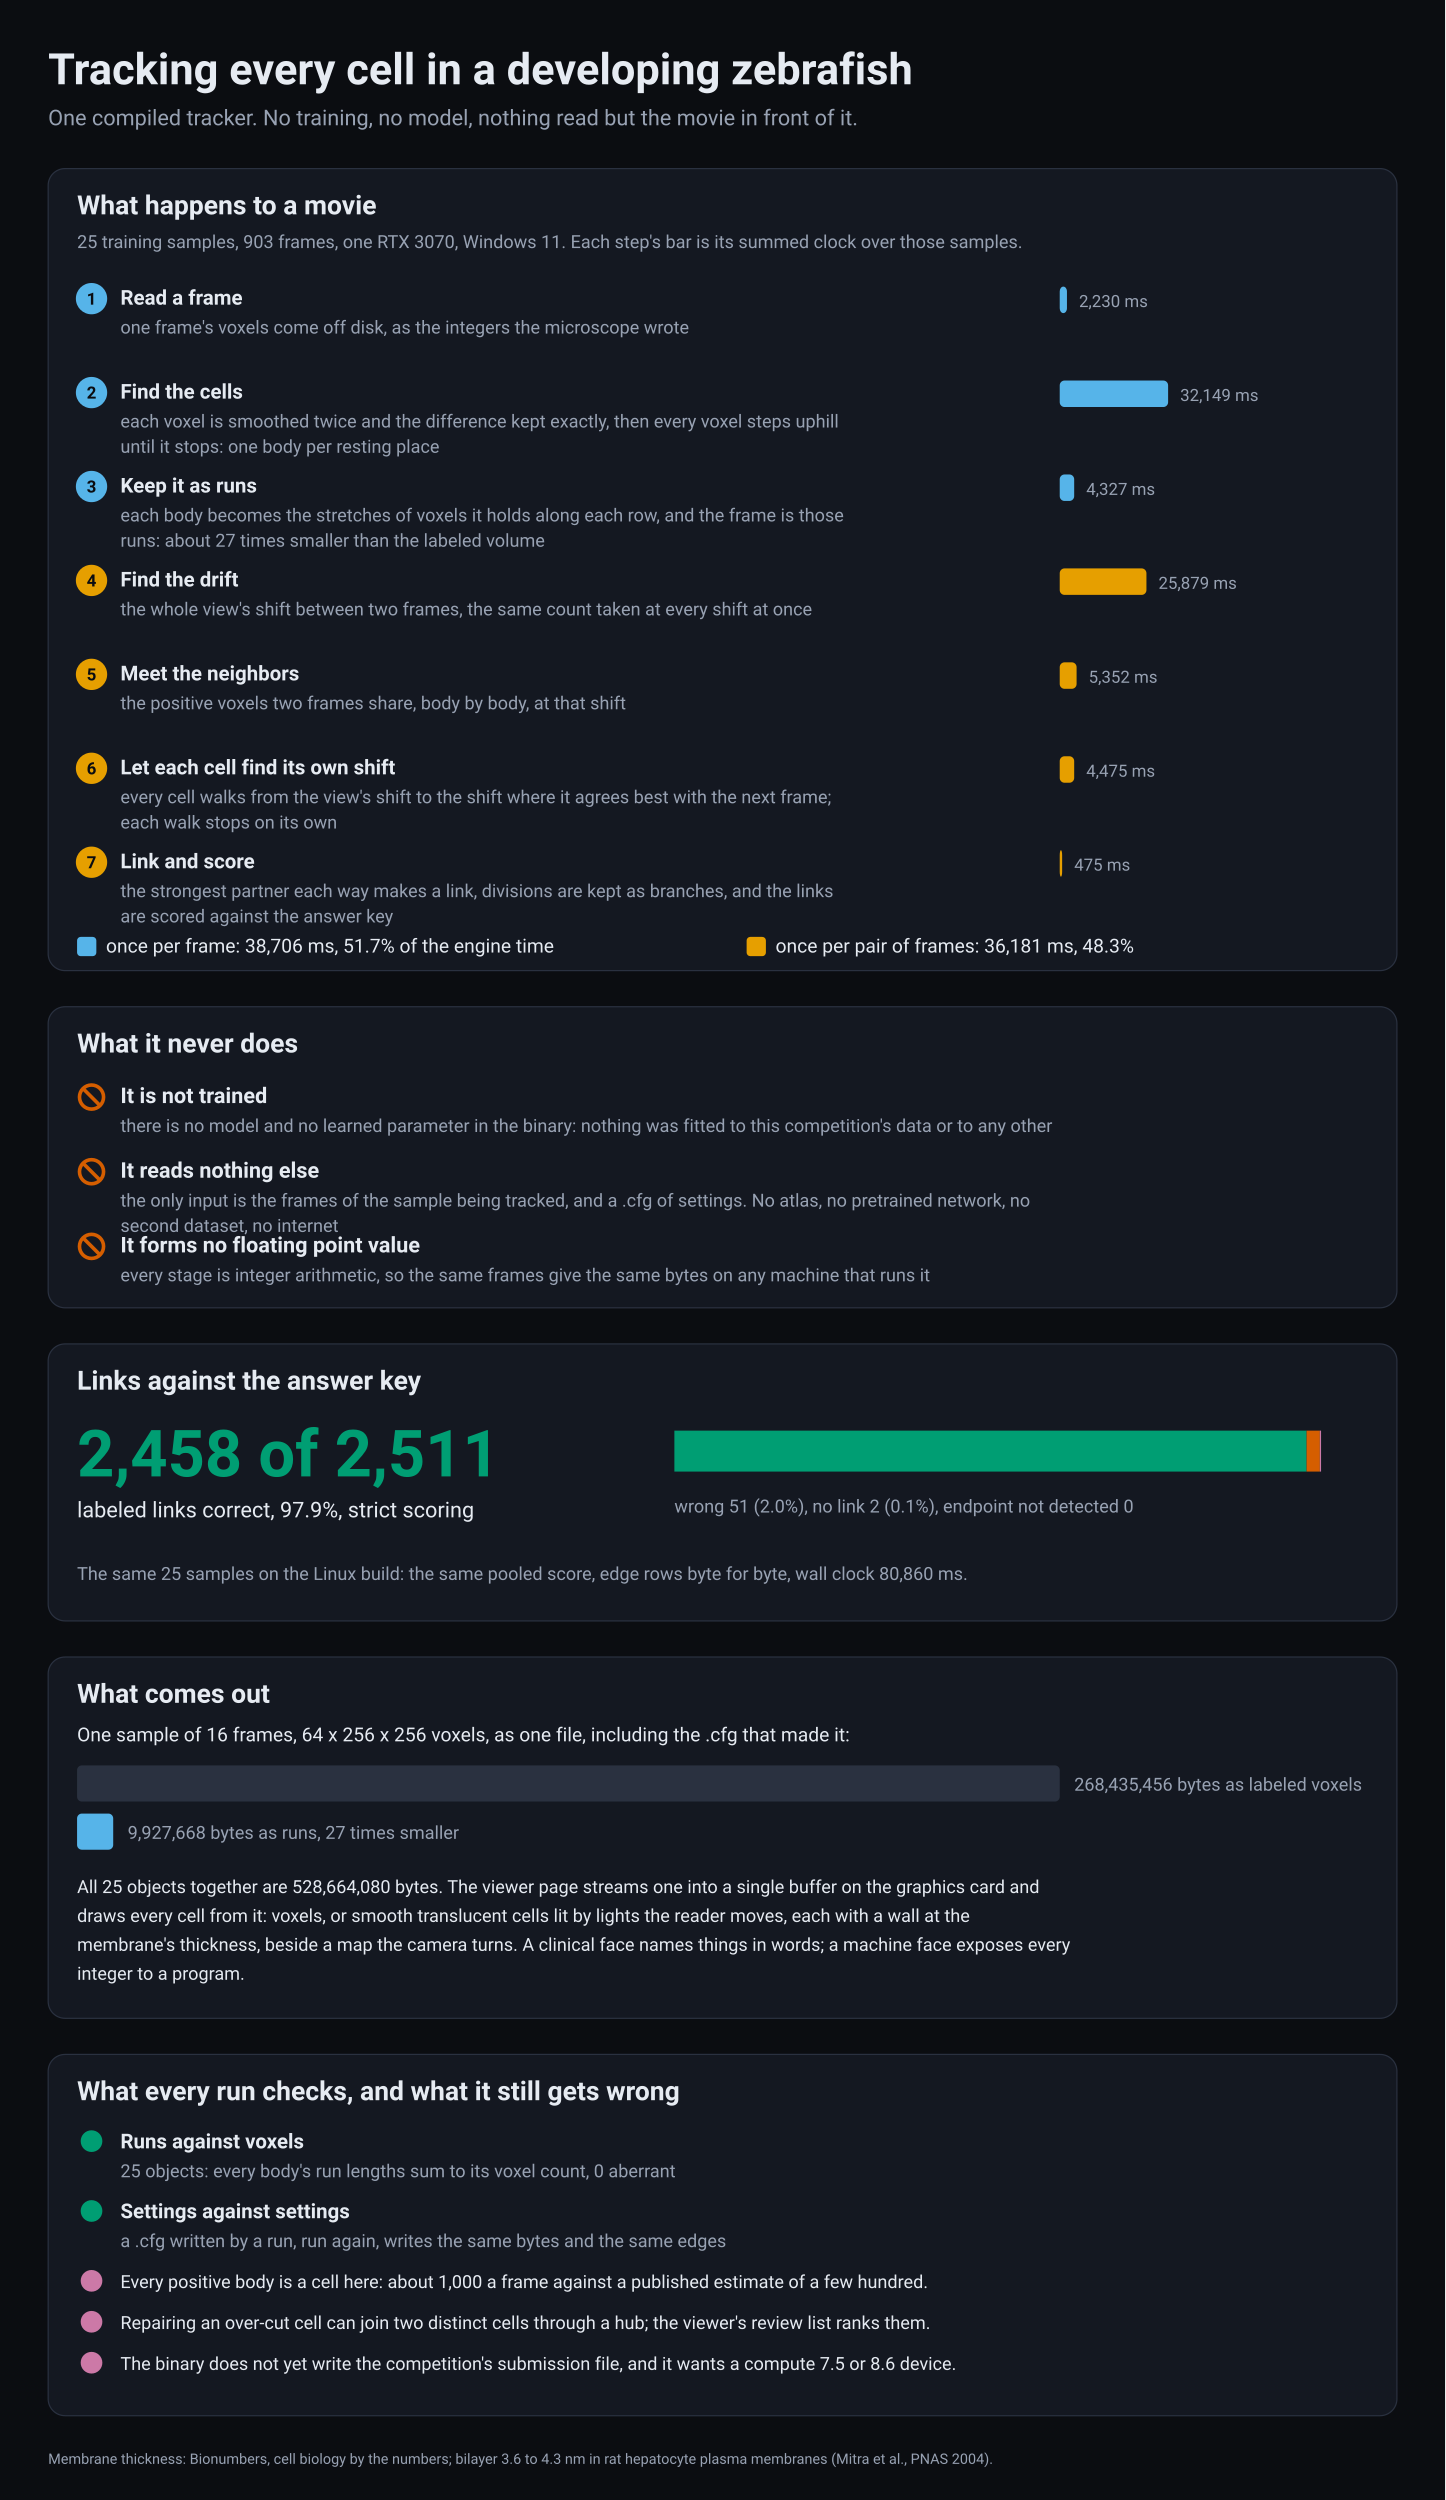
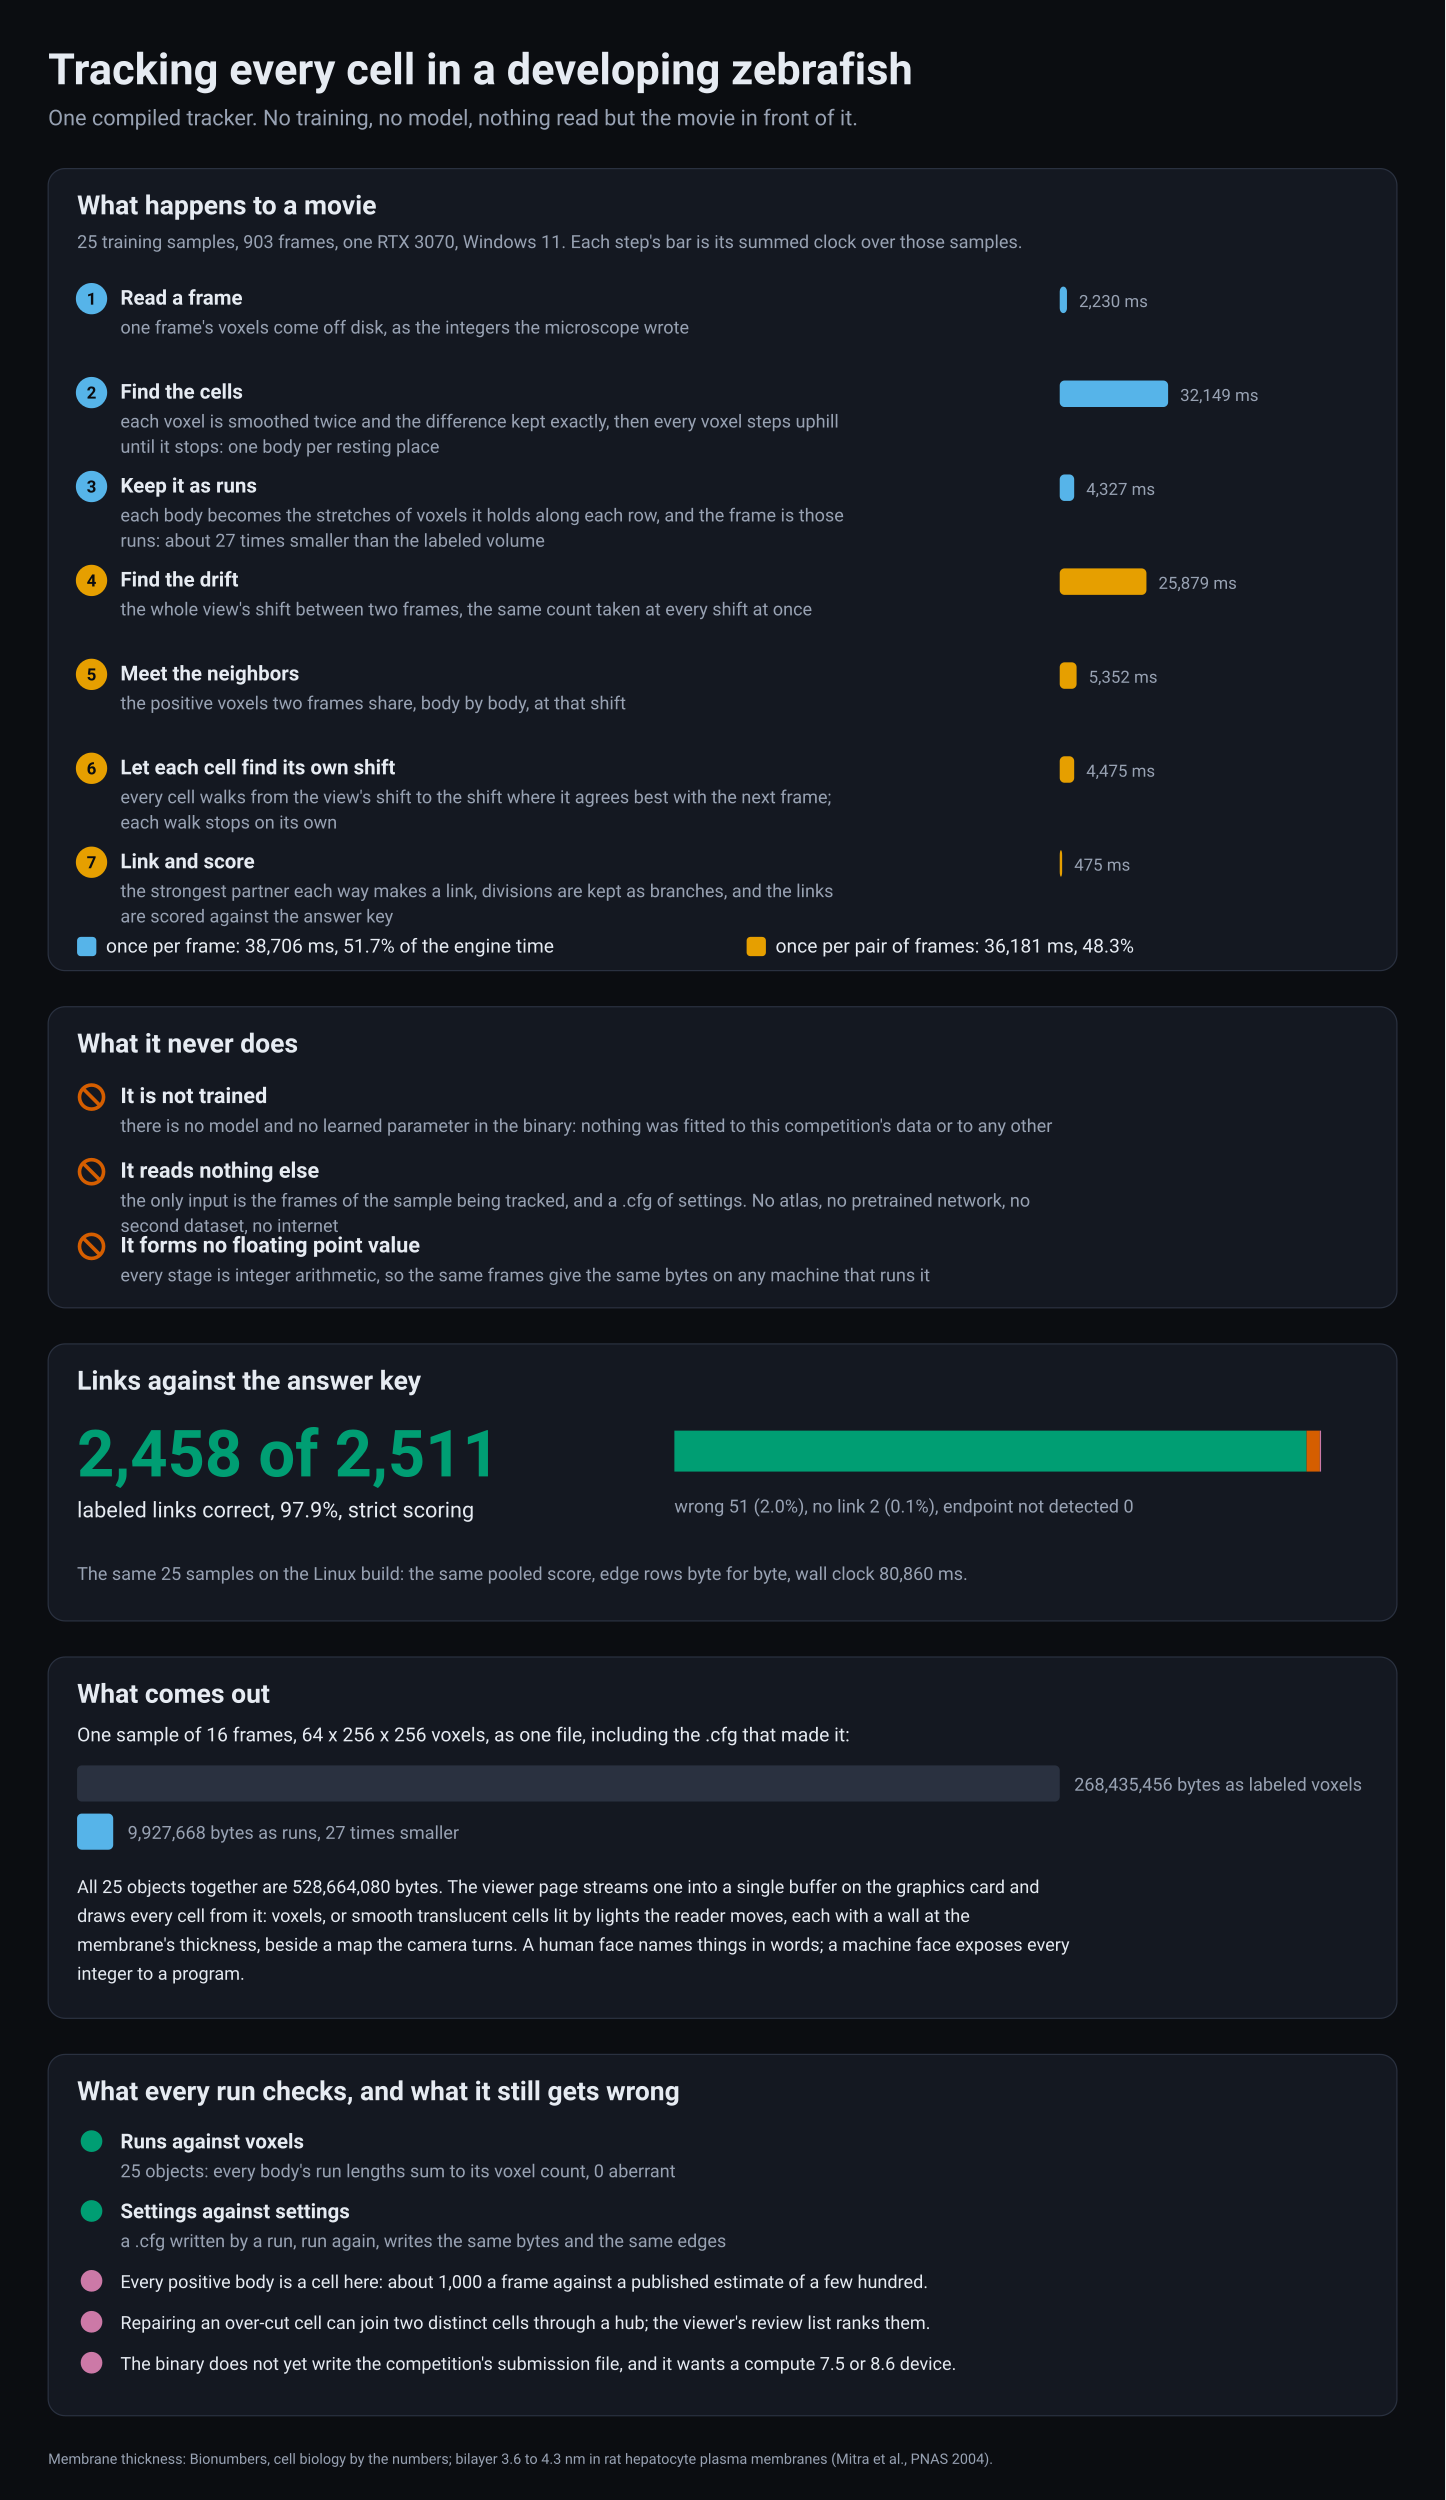
<svg xmlns="http://www.w3.org/2000/svg" width="1200" height="2076" viewBox="0 0 1200 2076" font-family="Segoe UI, Roboto, Helvetica, Arial, sans-serif">
  <rect width="1200" height="2076" fill="#0b0d11" />
  <text x="40" y="70" font-size="36" fill="#e6ebf2" font-weight="700" text-anchor="start">Tracking every cell in a developing zebrafish</text>
  <text x="40" y="104" font-size="18" fill="#98a2b3" font-weight="400" text-anchor="start">One compiled tracker. No training, no model, nothing read but the movie in front of it.</text>
  <rect x="40" y="140" width="1120" height="666" rx="14" fill="#141821" stroke="#2a3140" />
  <text x="64" y="178" font-size="22" fill="#e6ebf2" font-weight="600" text-anchor="start">What happens to a movie</text>
  <text x="64" y="206" font-size="15" fill="#98a2b3" font-weight="400" text-anchor="start">25 training samples, 903 frames, one RTX 3070, Windows 11. Each step's bar is its summed clock over those samples.</text>
  <circle cx="76" cy="248" r="13" fill="#56B4E9" />
  <text x="76" y="253" font-size="14" fill="#0b0d11" font-weight="700" text-anchor="middle">1</text>
  <text x="100" y="253" font-size="17" fill="#e6ebf2" font-weight="600" text-anchor="start">Read a frame</text>
  <text x="100" y="277" font-size="15" fill="#98a2b3" font-weight="400" text-anchor="start">one frame's voxels come off disk, as the integers the microscope wrote</text>
  <rect x="880" y="238" width="6" height="22" rx="4" fill="#56B4E9" />
  <text x="896" y="255" font-size="14" fill="#98a2b3" font-weight="400" text-anchor="start">2,230 ms</text>
  <circle cx="76" cy="326" r="13" fill="#56B4E9" />
  <text x="76" y="331" font-size="14" fill="#0b0d11" font-weight="700" text-anchor="middle">2</text>
  <text x="100" y="331" font-size="17" fill="#e6ebf2" font-weight="600" text-anchor="start">Find the cells</text>
  <text x="100" y="355" font-size="15" fill="#98a2b3" font-weight="400" text-anchor="start">each voxel is smoothed twice and the difference kept exactly, then every voxel steps uphill</text>
  <text x="100" y="376" font-size="15" fill="#98a2b3" font-weight="400" text-anchor="start">until it stops: one body per resting place</text>
  <rect x="880" y="316" width="90" height="22" rx="4" fill="#56B4E9" />
  <text x="980" y="333" font-size="14" fill="#98a2b3" font-weight="400" text-anchor="start">32,149 ms</text>
  <circle cx="76" cy="404" r="13" fill="#56B4E9" />
  <text x="76" y="409" font-size="14" fill="#0b0d11" font-weight="700" text-anchor="middle">3</text>
  <text x="100" y="409" font-size="17" fill="#e6ebf2" font-weight="600" text-anchor="start">Keep it as runs</text>
  <text x="100" y="433" font-size="15" fill="#98a2b3" font-weight="400" text-anchor="start">each body becomes the stretches of voxels it holds along each row, and the frame is those</text>
  <text x="100" y="454" font-size="15" fill="#98a2b3" font-weight="400" text-anchor="start">runs: about 27 times smaller than the labeled volume</text>
  <rect x="880" y="394" width="12" height="22" rx="4" fill="#56B4E9" />
  <text x="902" y="411" font-size="14" fill="#98a2b3" font-weight="400" text-anchor="start">4,327 ms</text>
  <circle cx="76" cy="482" r="13" fill="#E69F00" />
  <text x="76" y="487" font-size="14" fill="#0b0d11" font-weight="700" text-anchor="middle">4</text>
  <text x="100" y="487" font-size="17" fill="#e6ebf2" font-weight="600" text-anchor="start">Find the drift</text>
  <text x="100" y="511" font-size="15" fill="#98a2b3" font-weight="400" text-anchor="start">the whole view's shift between two frames, the same count taken at every shift at once</text>
  <rect x="880" y="472" width="72" height="22" rx="4" fill="#E69F00" />
  <text x="962" y="489" font-size="14" fill="#98a2b3" font-weight="400" text-anchor="start">25,879 ms</text>
  <circle cx="76" cy="560" r="13" fill="#E69F00" />
  <text x="76" y="565" font-size="14" fill="#0b0d11" font-weight="700" text-anchor="middle">5</text>
  <text x="100" y="565" font-size="17" fill="#e6ebf2" font-weight="600" text-anchor="start">Meet the neighbors</text>
  <text x="100" y="589" font-size="15" fill="#98a2b3" font-weight="400" text-anchor="start">the positive voxels two frames share, body by body, at that shift</text>
  <rect x="880" y="550" width="14" height="22" rx="4" fill="#E69F00" />
  <text x="904" y="567" font-size="14" fill="#98a2b3" font-weight="400" text-anchor="start">5,352 ms</text>
  <circle cx="76" cy="638" r="13" fill="#E69F00" />
  <text x="76" y="643" font-size="14" fill="#0b0d11" font-weight="700" text-anchor="middle">6</text>
  <text x="100" y="643" font-size="17" fill="#e6ebf2" font-weight="600" text-anchor="start">Let each cell find its own shift</text>
  <text x="100" y="667" font-size="15" fill="#98a2b3" font-weight="400" text-anchor="start">every cell walks from the view's shift to the shift where it agrees best with the next frame;</text>
  <text x="100" y="688" font-size="15" fill="#98a2b3" font-weight="400" text-anchor="start">each walk stops on its own</text>
  <rect x="880" y="628" width="12" height="22" rx="4" fill="#E69F00" />
  <text x="902" y="645" font-size="14" fill="#98a2b3" font-weight="400" text-anchor="start">4,475 ms</text>
  <circle cx="76" cy="716" r="13" fill="#E69F00" />
  <text x="76" y="721" font-size="14" fill="#0b0d11" font-weight="700" text-anchor="middle">7</text>
  <text x="100" y="721" font-size="17" fill="#e6ebf2" font-weight="600" text-anchor="start">Link and score</text>
  <text x="100" y="745" font-size="15" fill="#98a2b3" font-weight="400" text-anchor="start">the strongest partner each way makes a link, divisions are kept as branches, and the links</text>
  <text x="100" y="766" font-size="15" fill="#98a2b3" font-weight="400" text-anchor="start">are scored against the answer key</text>
  <rect x="880" y="706" width="2" height="22" rx="4" fill="#E69F00" />
  <text x="892" y="723" font-size="14" fill="#98a2b3" font-weight="400" text-anchor="start">475 ms</text>
  <rect x="64" y="778" width="16" height="16" rx="3" fill="#56B4E9" />
  <text x="88" y="791" font-size="16" fill="#e6ebf2" font-weight="400" text-anchor="start">once per frame: 38,706 ms, 51.7% of the engine time</text>
  <rect x="620" y="778" width="16" height="16" rx="3" fill="#E69F00" />
  <text x="644" y="791" font-size="16" fill="#e6ebf2" font-weight="400" text-anchor="start">once per pair of frames: 36,181 ms, 48.3%</text>
  <rect x="40" y="836" width="1120" height="250" rx="14" fill="#141821" stroke="#2a3140" />
  <text x="64" y="874" font-size="22" fill="#e6ebf2" font-weight="600" text-anchor="start">What it never does</text>
  <circle cx="76" cy="911" r="10" fill="none" stroke="#D55E00" stroke-width="3" />
  <line x1="69" y1="904" x2="83" y2="918" stroke="#D55E00" stroke-width="3" />
  <text x="100" y="916" font-size="18" fill="#e6ebf2" font-weight="600" text-anchor="start">It is not trained</text>
  <text x="100" y="940" font-size="15" fill="#98a2b3" font-weight="400" text-anchor="start">there is no model and no learned parameter in the binary: nothing was fitted to this competition's data or to any other</text>
  <circle cx="76" cy="973" r="10" fill="none" stroke="#D55E00" stroke-width="3" />
  <line x1="69" y1="966" x2="83" y2="980" stroke="#D55E00" stroke-width="3" />
  <text x="100" y="978" font-size="18" fill="#e6ebf2" font-weight="600" text-anchor="start">It reads nothing else</text>
  <text x="100" y="1002" font-size="15" fill="#98a2b3" font-weight="400" text-anchor="start">the only input is the frames of the sample being tracked, and a .cfg of settings. No atlas, no pretrained network, no</text>
  <text x="100" y="1023" font-size="15" fill="#98a2b3" font-weight="400" text-anchor="start">second dataset, no internet</text>
  <circle cx="76" cy="1035" r="10" fill="none" stroke="#D55E00" stroke-width="3" />
  <line x1="69" y1="1028" x2="83" y2="1042" stroke="#D55E00" stroke-width="3" />
  <text x="100" y="1040" font-size="18" fill="#e6ebf2" font-weight="600" text-anchor="start">It forms no floating point value</text>
  <text x="100" y="1064" font-size="15" fill="#98a2b3" font-weight="400" text-anchor="start">every stage is integer arithmetic, so the same frames give the same bytes on any machine that runs it</text>
  <rect x="40" y="1116" width="1120" height="230" rx="14" fill="#141821" stroke="#2a3140" />
  <text x="64" y="1154" font-size="22" fill="#e6ebf2" font-weight="600" text-anchor="start">Links against the answer key</text>
  <text x="64" y="1226" font-size="54" fill="#009E73" font-weight="700" text-anchor="start">2,458 of 2,511</text>
  <text x="64" y="1260" font-size="18" fill="#e6ebf2" font-weight="400" text-anchor="start">labeled links correct, 97.9%, strict scoring</text>
  <rect x="560" y="1188" width="525" height="34" fill="#009E73" />
  <rect x="1085" y="1188" width="11" height="34" fill="#D55E00" />
  <rect x="1096" y="1188" width="1" height="34" fill="#CC79A7" />
  <text x="560" y="1256" font-size="15" fill="#98a2b3" font-weight="400" text-anchor="start">wrong 51 (2.0%), no link 2 (0.1%), endpoint not detected 0</text>
  <text x="64" y="1312" font-size="15" fill="#98a2b3" font-weight="400" text-anchor="start">The same 25 samples on the Linux build: the same pooled score, edge rows byte for byte, wall clock 80,860 ms.</text>
  <rect x="40" y="1376" width="1120" height="300" rx="14" fill="#141821" stroke="#2a3140" />
  <text x="64" y="1414" font-size="22" fill="#e6ebf2" font-weight="600" text-anchor="start">What comes out</text>
  <text x="64" y="1446" font-size="16" fill="#e6ebf2" font-weight="400" text-anchor="start">One sample of 16 frames, 64 x 256 x 256 voxels, as one file, including the .cfg that made it:</text>
  <rect x="64" y="1466" width="816" height="30" rx="4" fill="#2a3140" />
  <text x="892" y="1487" font-size="15" fill="#98a2b3" font-weight="400" text-anchor="start">268,435,456 bytes as labeled voxels</text>
  <rect x="64" y="1506" width="30" height="30" rx="4" fill="#56B4E9" />
  <text x="106" y="1527" font-size="15" fill="#98a2b3" font-weight="400" text-anchor="start">9,927,668 bytes as runs, 27 times smaller</text>
  <text x="64" y="1572" font-size="15" fill="#e6ebf2" font-weight="400" text-anchor="start">All 25 objects together are 528,664,080 bytes. The viewer page streams one into a single buffer on the graphics card and</text>
  <text x="64" y="1596" font-size="15" fill="#e6ebf2" font-weight="400" text-anchor="start">draws every cell from it: voxels, or smooth translucent cells lit by lights the reader moves, each with a wall at the</text>
-   <text x="64" y="1620" font-size="15" fill="#e6ebf2" font-weight="400" text-anchor="start">membrane's thickness, beside a map the camera turns. A clinical face names things in words; a machine face exposes every</text>
+   <text x="64" y="1620" font-size="15" fill="#e6ebf2" font-weight="400" text-anchor="start">membrane's thickness, beside a map the camera turns. A human face names things in words; a machine face exposes every</text>
  <text x="64" y="1644" font-size="15" fill="#e6ebf2" font-weight="400" text-anchor="start">integer to a program.</text>
  <rect x="40" y="1706" width="1120" height="300" rx="14" fill="#141821" stroke="#2a3140" />
  <text x="64" y="1744" font-size="22" fill="#e6ebf2" font-weight="600" text-anchor="start">What every run checks, and what it still gets wrong</text>
  <circle cx="76" cy="1778" r="9" fill="#009E73" />
  <text x="100" y="1784" font-size="17" fill="#e6ebf2" font-weight="600" text-anchor="start">Runs against voxels</text>
  <text x="100" y="1808" font-size="15" fill="#98a2b3" font-weight="400" text-anchor="start">25 objects: every body's run lengths sum to its voxel count, 0 aberrant</text>
  <circle cx="76" cy="1836" r="9" fill="#009E73" />
  <text x="100" y="1842" font-size="17" fill="#e6ebf2" font-weight="600" text-anchor="start">Settings against settings</text>
  <text x="100" y="1866" font-size="15" fill="#98a2b3" font-weight="400" text-anchor="start">a .cfg written by a run, run again, writes the same bytes and the same edges</text>
  <circle cx="76" cy="1894" r="9" fill="#CC79A7" />
  <text x="100" y="1900" font-size="15" fill="#e6ebf2" font-weight="400" text-anchor="start">Every positive body is a cell here: about 1,000 a frame against a published estimate of a few hundred.</text>
  <circle cx="76" cy="1928" r="9" fill="#CC79A7" />
  <text x="100" y="1934" font-size="15" fill="#e6ebf2" font-weight="400" text-anchor="start">Repairing an over-cut cell can join two distinct cells through a hub; the viewer's review list ranks them.</text>
  <circle cx="76" cy="1962" r="9" fill="#CC79A7" />
  <text x="100" y="1968" font-size="15" fill="#e6ebf2" font-weight="400" text-anchor="start">The binary does not yet write the competition's submission file, and it wants a compute 7.5 or 8.6 device.</text>
  <text x="40" y="2046" font-size="12" fill="#98a2b3" font-weight="400" text-anchor="start">Membrane thickness: Bionumbers, cell biology by the numbers; bilayer 3.6 to 4.3 nm in rat hepatocyte plasma membranes (Mitra et al., PNAS 2004).</text>
</svg>
